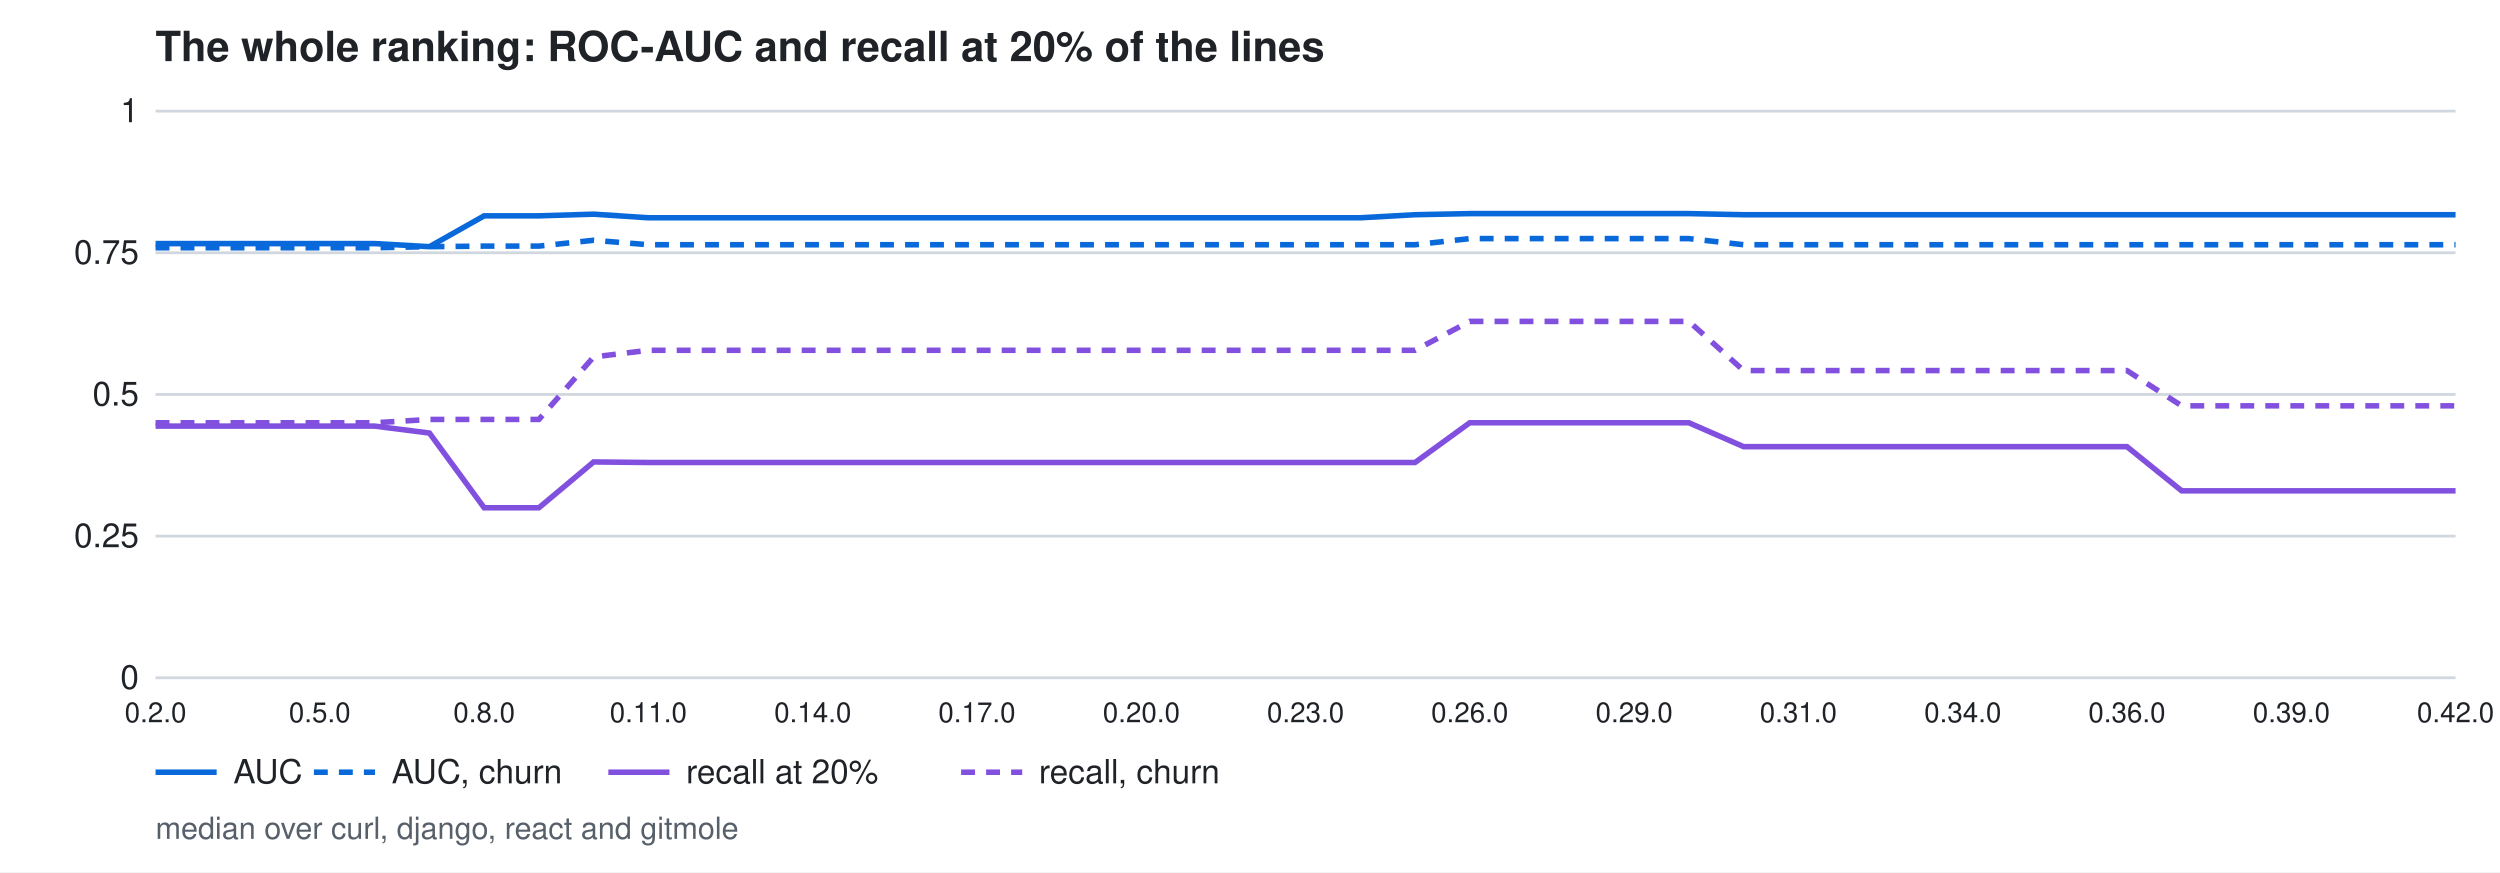
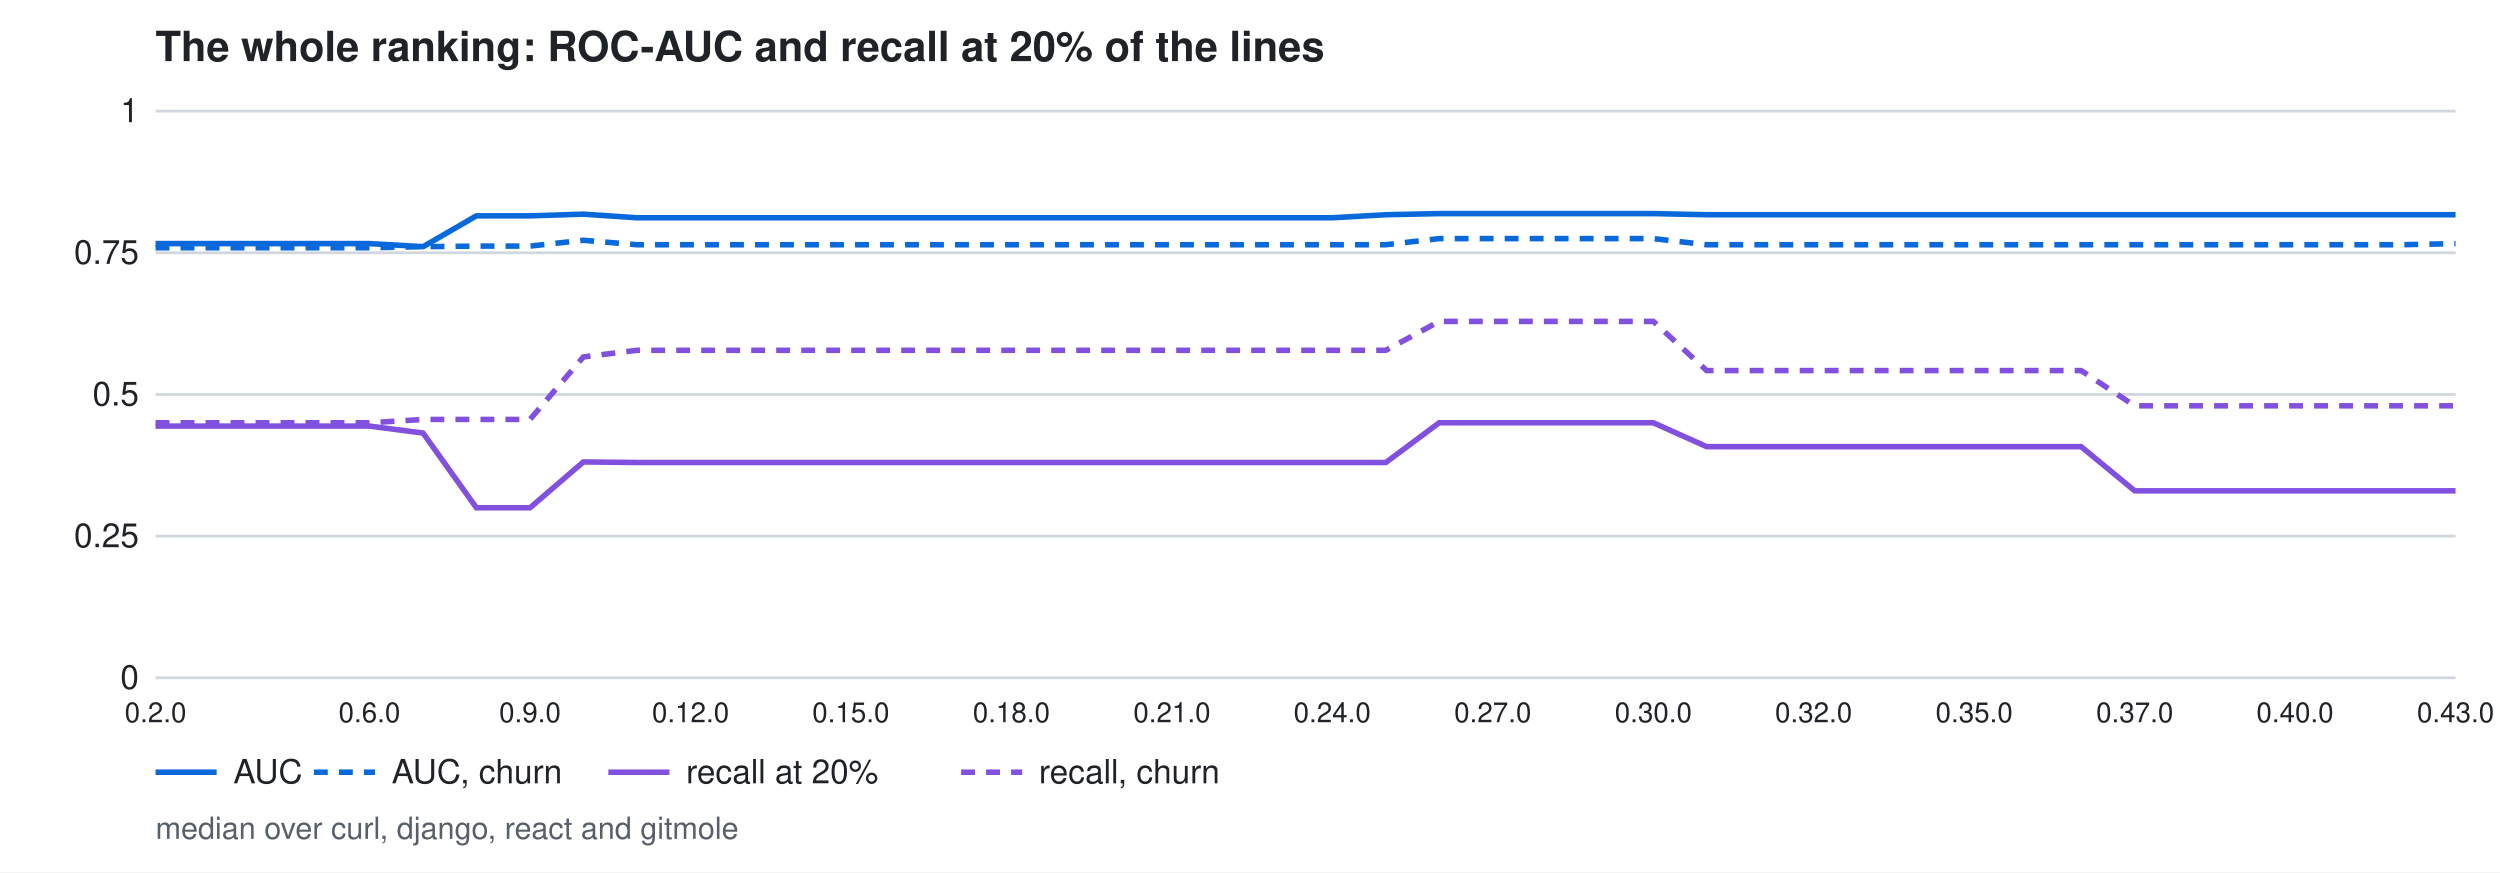
<svg xmlns="http://www.w3.org/2000/svg" width="900" height="314" viewBox="0 0 900 314" font-family="-apple-system,Segoe UI,Helvetica,Arial,sans-serif" font-size="12">
  <rect width="900" height="314" fill="#ffffff" />
  <text x="56" y="22" font-size="15" font-weight="600" fill="#1f2328">The whole ranking: ROC-AUC and recall at 20% of the lines</text>
  <line x1="56" y1="244.0" x2="884" y2="244.0" stroke="#d0d7de" stroke-width="1" />
  <text x="50" y="248.0" text-anchor="end" fill="#1f2328">0</text>
  <line x1="56" y1="193.0" x2="884" y2="193.0" stroke="#d0d7de" stroke-width="1" />
  <text x="50" y="197.0" text-anchor="end" fill="#1f2328">0.25</text>
  <line x1="56" y1="142.0" x2="884" y2="142.0" stroke="#d0d7de" stroke-width="1" />
  <text x="50" y="146.0" text-anchor="end" fill="#1f2328">0.5</text>
  <line x1="56" y1="91.0" x2="884" y2="91.0" stroke="#d0d7de" stroke-width="1" />
  <text x="50" y="95.0" text-anchor="end" fill="#1f2328">0.75</text>
  <line x1="56" y1="40.0" x2="884" y2="40.0" stroke="#d0d7de" stroke-width="1" />
  <text x="50" y="44.0" text-anchor="end" fill="#1f2328">1</text>
  <text x="56.0" y="260" text-anchor="middle" fill="#1f2328" font-size="10">0.2.0</text>
-   <text x="115.1" y="260" text-anchor="middle" fill="#1f2328" font-size="10">0.5.0</text>
-   <text x="174.3" y="260" text-anchor="middle" fill="#1f2328" font-size="10">0.8.0</text>
-   <text x="233.4" y="260" text-anchor="middle" fill="#1f2328" font-size="10">0.11.0</text>
-   <text x="292.6" y="260" text-anchor="middle" fill="#1f2328" font-size="10">0.14.0</text>
-   <text x="351.7" y="260" text-anchor="middle" fill="#1f2328" font-size="10">0.17.0</text>
-   <text x="410.9" y="260" text-anchor="middle" fill="#1f2328" font-size="10">0.20.0</text>
-   <text x="470.0" y="260" text-anchor="middle" fill="#1f2328" font-size="10">0.23.0</text>
-   <text x="529.1" y="260" text-anchor="middle" fill="#1f2328" font-size="10">0.26.0</text>
-   <text x="588.3" y="260" text-anchor="middle" fill="#1f2328" font-size="10">0.29.0</text>
-   <text x="647.4" y="260" text-anchor="middle" fill="#1f2328" font-size="10">0.31.0</text>
-   <text x="706.6" y="260" text-anchor="middle" fill="#1f2328" font-size="10">0.34.0</text>
-   <text x="765.7" y="260" text-anchor="middle" fill="#1f2328" font-size="10">0.36.0</text>
-   <text x="824.9" y="260" text-anchor="middle" fill="#1f2328" font-size="10">0.39.0</text>
-   <text x="884.0" y="260" text-anchor="middle" fill="#1f2328" font-size="10">0.42.0</text>
-   <polyline points="56.0,87.7 75.7,87.7 95.4,87.7 115.1,87.7 134.9,87.7 154.6,88.8 174.3,77.7 194.0,77.7 213.7,77.1 233.4,78.4 253.1,78.4 272.9,78.4 292.6,78.4 312.3,78.4 332.0,78.4 351.7,78.4 371.4,78.4 391.1,78.4 410.9,78.4 430.6,78.4 450.3,78.4 470.0,78.4 489.7,78.4 509.4,77.3 529.1,76.9 548.9,76.9 568.6,76.9 588.3,76.9 608.0,76.9 627.7,77.3 647.4,77.3 667.1,77.3 686.9,77.3 706.6,77.3 726.3,77.3 746.0,77.3 765.7,77.3 785.4,77.3 805.1,77.3 824.9,77.3 844.6,77.3 864.3,77.3 884.0,77.3" fill="none" stroke="#0969da" stroke-width="2" />
-   <polyline points="56.0,89.2 75.7,89.2 95.4,89.2 115.1,89.2 134.9,89.2 154.6,88.8 174.3,88.6 194.0,88.6 213.7,86.5 233.4,88.1 253.1,88.1 272.9,88.1 292.6,88.1 312.3,88.1 332.0,88.1 351.7,88.1 371.4,88.1 391.1,88.1 410.9,88.1 430.6,88.1 450.3,88.1 470.0,88.1 489.7,88.1 509.4,88.1 529.1,85.9 548.9,85.9 568.6,85.9 588.3,85.9 608.0,85.9 627.7,88.1 647.4,88.1 667.1,88.1 686.9,88.1 706.6,88.1 726.3,88.1 746.0,88.1 765.7,88.1 785.4,88.1 805.1,88.1 824.9,88.1 844.6,88.1 864.3,88.1 884.0,88.1" fill="none" stroke="#0969da" stroke-width="2" stroke-dasharray="5 4" />
-   <polyline points="56.0,153.4 75.7,153.4 95.4,153.4 115.1,153.4 134.9,153.4 154.6,155.9 174.3,182.8 194.0,182.8 213.7,166.3 233.4,166.5 253.1,166.5 272.9,166.5 292.6,166.5 312.3,166.5 332.0,166.5 351.7,166.5 371.4,166.5 391.1,166.5 410.9,166.5 430.6,166.5 450.3,166.5 470.0,166.5 489.7,166.5 509.4,166.5 529.1,152.2 548.9,152.2 568.6,152.2 588.3,152.2 608.0,152.2 627.7,160.8 647.4,160.8 667.1,160.8 686.9,160.8 706.6,160.8 726.3,160.8 746.0,160.8 765.7,160.8 785.4,176.7 805.1,176.7 824.9,176.7 844.6,176.7 864.3,176.7 884.0,176.7" fill="none" stroke="#8250df" stroke-width="2" />
-   <polyline points="56.0,152.2 75.7,152.2 95.4,152.2 115.1,152.2 134.9,152.2 154.6,151.0 174.3,151.0 194.0,151.0 213.7,128.5 233.4,126.1 253.1,126.1 272.9,126.1 292.6,126.1 312.3,126.1 332.0,126.1 351.7,126.1 371.4,126.1 391.1,126.1 410.9,126.1 430.6,126.1 450.3,126.1 470.0,126.1 489.7,126.1 509.4,126.1 529.1,115.7 548.9,115.7 568.6,115.7 588.3,115.7 608.0,115.7 627.7,133.4 647.4,133.4 667.1,133.4 686.9,133.4 706.6,133.4 726.3,133.4 746.0,133.4 765.7,133.4 785.4,146.1 805.1,146.1 824.9,146.1 844.6,146.1 864.3,146.1 884.0,146.1" fill="none" stroke="#8250df" stroke-width="2" stroke-dasharray="5 4" />
+   <text x="133.0" y="260" text-anchor="middle" fill="#1f2328" font-size="10">0.6.0</text>
+   <text x="190.8" y="260" text-anchor="middle" fill="#1f2328" font-size="10">0.9.0</text>
+   <text x="248.6" y="260" text-anchor="middle" fill="#1f2328" font-size="10">0.12.0</text>
+   <text x="306.3" y="260" text-anchor="middle" fill="#1f2328" font-size="10">0.15.0</text>
+   <text x="364.1" y="260" text-anchor="middle" fill="#1f2328" font-size="10">0.18.0</text>
+   <text x="421.9" y="260" text-anchor="middle" fill="#1f2328" font-size="10">0.21.0</text>
+   <text x="479.6" y="260" text-anchor="middle" fill="#1f2328" font-size="10">0.24.0</text>
+   <text x="537.4" y="260" text-anchor="middle" fill="#1f2328" font-size="10">0.27.0</text>
+   <text x="595.2" y="260" text-anchor="middle" fill="#1f2328" font-size="10">0.30.0</text>
+   <text x="652.9" y="260" text-anchor="middle" fill="#1f2328" font-size="10">0.32.0</text>
+   <text x="710.7" y="260" text-anchor="middle" fill="#1f2328" font-size="10">0.35.0</text>
+   <text x="768.5" y="260" text-anchor="middle" fill="#1f2328" font-size="10">0.37.0</text>
+   <text x="826.2" y="260" text-anchor="middle" fill="#1f2328" font-size="10">0.40.0</text>
+   <text x="884.0" y="260" text-anchor="middle" fill="#1f2328" font-size="10">0.43.0</text>
+   <polyline points="56.0,87.7 75.3,87.7 94.5,87.7 113.8,87.7 133.0,87.7 152.3,88.8 171.5,77.7 190.8,77.7 210.0,77.1 229.3,78.4 248.6,78.4 267.8,78.4 287.1,78.4 306.3,78.4 325.6,78.4 344.8,78.4 364.1,78.4 383.3,78.4 402.6,78.4 421.9,78.4 441.1,78.4 460.4,78.4 479.6,78.4 498.9,77.3 518.1,76.9 537.4,76.9 556.7,76.9 575.9,76.9 595.2,76.9 614.4,77.3 633.7,77.3 652.9,77.3 672.2,77.3 691.4,77.3 710.7,77.3 730.0,77.3 749.2,77.3 768.5,77.3 787.7,77.3 807.0,77.3 826.2,77.3 845.5,77.3 864.7,77.3 884.0,77.3" fill="none" stroke="#0969da" stroke-width="2" />
+   <polyline points="56.0,89.2 75.3,89.2 94.5,89.2 113.8,89.2 133.0,89.2 152.3,88.8 171.5,88.6 190.8,88.6 210.0,86.5 229.3,88.1 248.6,88.1 267.8,88.1 287.1,88.1 306.3,88.1 325.6,88.1 344.8,88.1 364.1,88.1 383.3,88.1 402.6,88.1 421.9,88.1 441.1,88.1 460.4,88.1 479.6,88.1 498.9,88.1 518.1,85.9 537.4,85.9 556.7,85.9 575.9,85.9 595.2,85.9 614.4,88.1 633.7,88.1 652.9,88.1 672.2,88.1 691.4,88.1 710.7,88.1 730.0,88.1 749.2,88.1 768.5,88.1 787.7,88.1 807.0,88.1 826.2,88.1 845.5,88.1 864.7,88.1 884.0,87.7" fill="none" stroke="#0969da" stroke-width="2" stroke-dasharray="5 4" />
+   <polyline points="56.0,153.4 75.3,153.4 94.5,153.4 113.8,153.4 133.0,153.4 152.3,155.9 171.5,182.8 190.8,182.8 210.0,166.3 229.3,166.5 248.6,166.5 267.8,166.5 287.1,166.5 306.3,166.5 325.6,166.5 344.8,166.5 364.1,166.5 383.3,166.5 402.6,166.5 421.9,166.5 441.1,166.5 460.4,166.5 479.6,166.5 498.9,166.5 518.1,152.2 537.4,152.2 556.7,152.2 575.9,152.2 595.2,152.2 614.4,160.8 633.7,160.8 652.9,160.8 672.2,160.8 691.4,160.8 710.7,160.8 730.0,160.8 749.2,160.8 768.5,176.7 787.7,176.7 807.0,176.7 826.2,176.7 845.5,176.7 864.7,176.7 884.0,176.7" fill="none" stroke="#8250df" stroke-width="2" />
+   <polyline points="56.0,152.2 75.3,152.2 94.5,152.2 113.8,152.2 133.0,152.2 152.3,151.0 171.5,151.0 190.8,151.0 210.0,128.5 229.3,126.1 248.6,126.1 267.8,126.1 287.1,126.1 306.3,126.1 325.6,126.1 344.8,126.1 364.1,126.1 383.3,126.1 402.6,126.1 421.9,126.1 441.1,126.1 460.4,126.1 479.6,126.1 498.9,126.1 518.1,115.7 537.4,115.7 556.7,115.7 575.9,115.7 595.2,115.7 614.4,133.4 633.7,133.4 652.9,133.4 672.2,133.4 691.4,133.4 710.7,133.4 730.0,133.4 749.2,133.4 768.5,146.1 787.7,146.1 807.0,146.1 826.2,146.1 845.5,146.1 864.7,146.1 884.0,146.1" fill="none" stroke="#8250df" stroke-width="2" stroke-dasharray="5 4" />
  <line x1="56" y1="278" x2="78" y2="278" stroke="#0969da" stroke-width="2" />
  <text x="84" y="282" fill="#1f2328">AUC</text>
  <line x1="113" y1="278" x2="135" y2="278" stroke="#0969da" stroke-width="2" stroke-dasharray="5 4" />
  <text x="141" y="282" fill="#1f2328">AUC, churn</text>
  <line x1="219" y1="278" x2="241" y2="278" stroke="#8250df" stroke-width="2" />
  <text x="247" y="282" fill="#1f2328">recall at 20%</text>
  <line x1="346" y1="278" x2="368" y2="278" stroke="#8250df" stroke-width="2" stroke-dasharray="5 4" />
  <text x="374" y="282" fill="#1f2328">recall, churn</text>
  <text x="56" y="302" fill="#57606a" font-size="11">median over curl, django, react and gitmole</text>
</svg>
